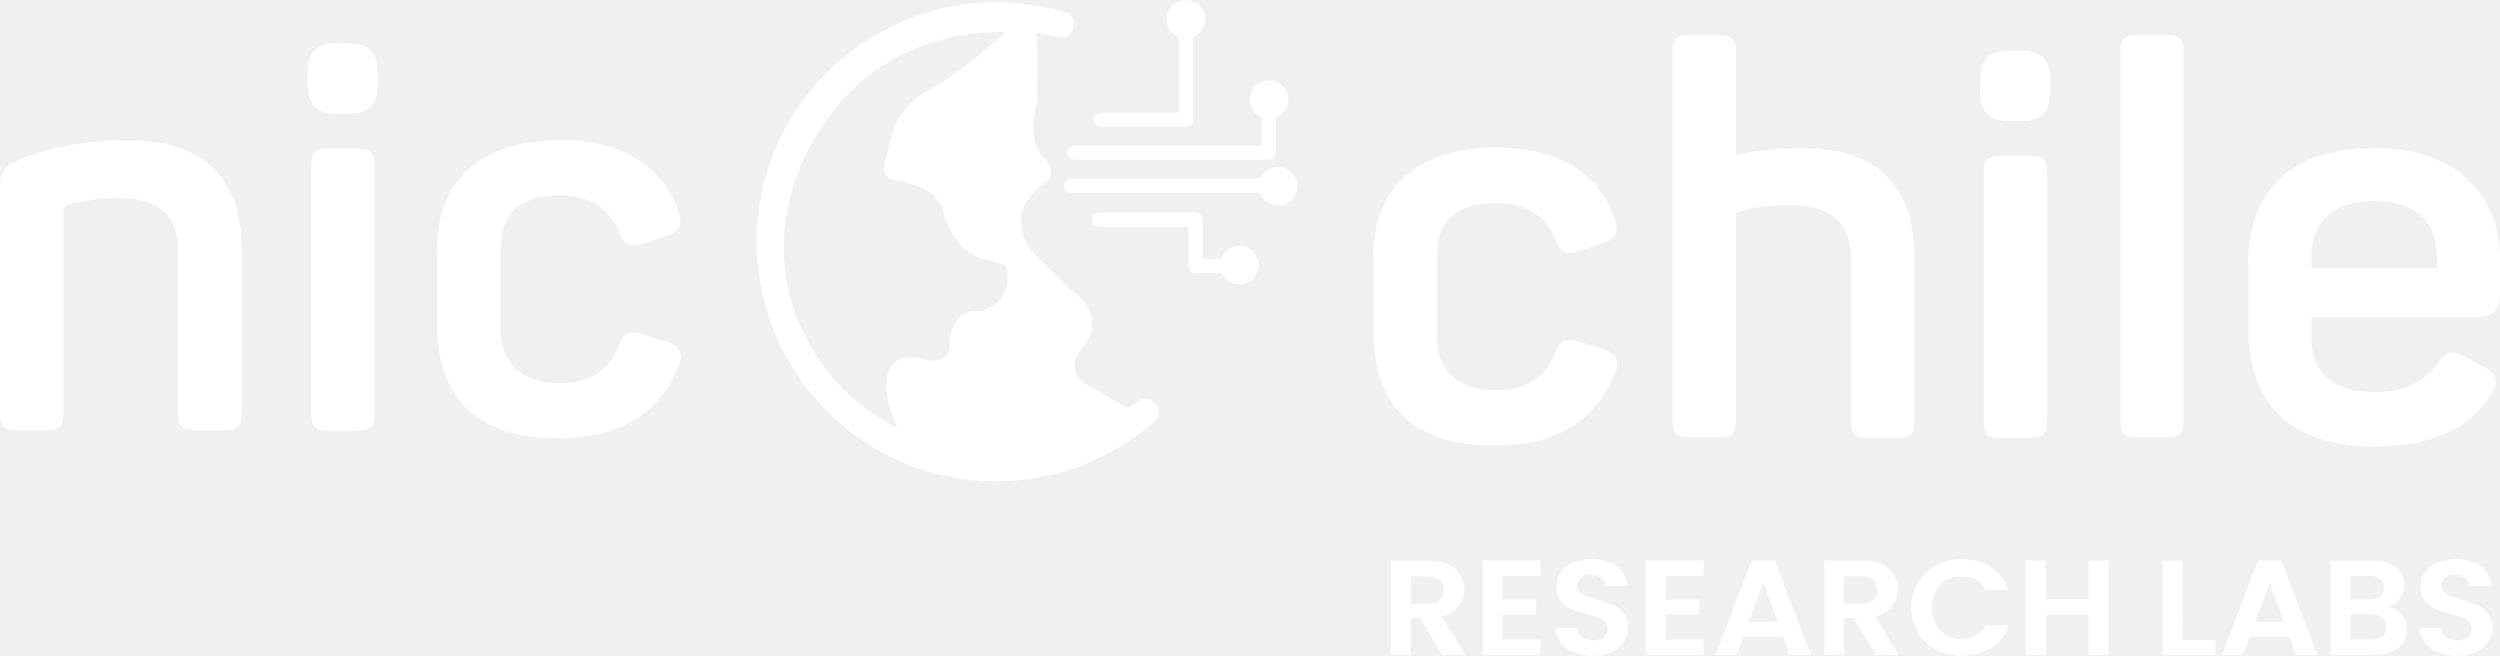
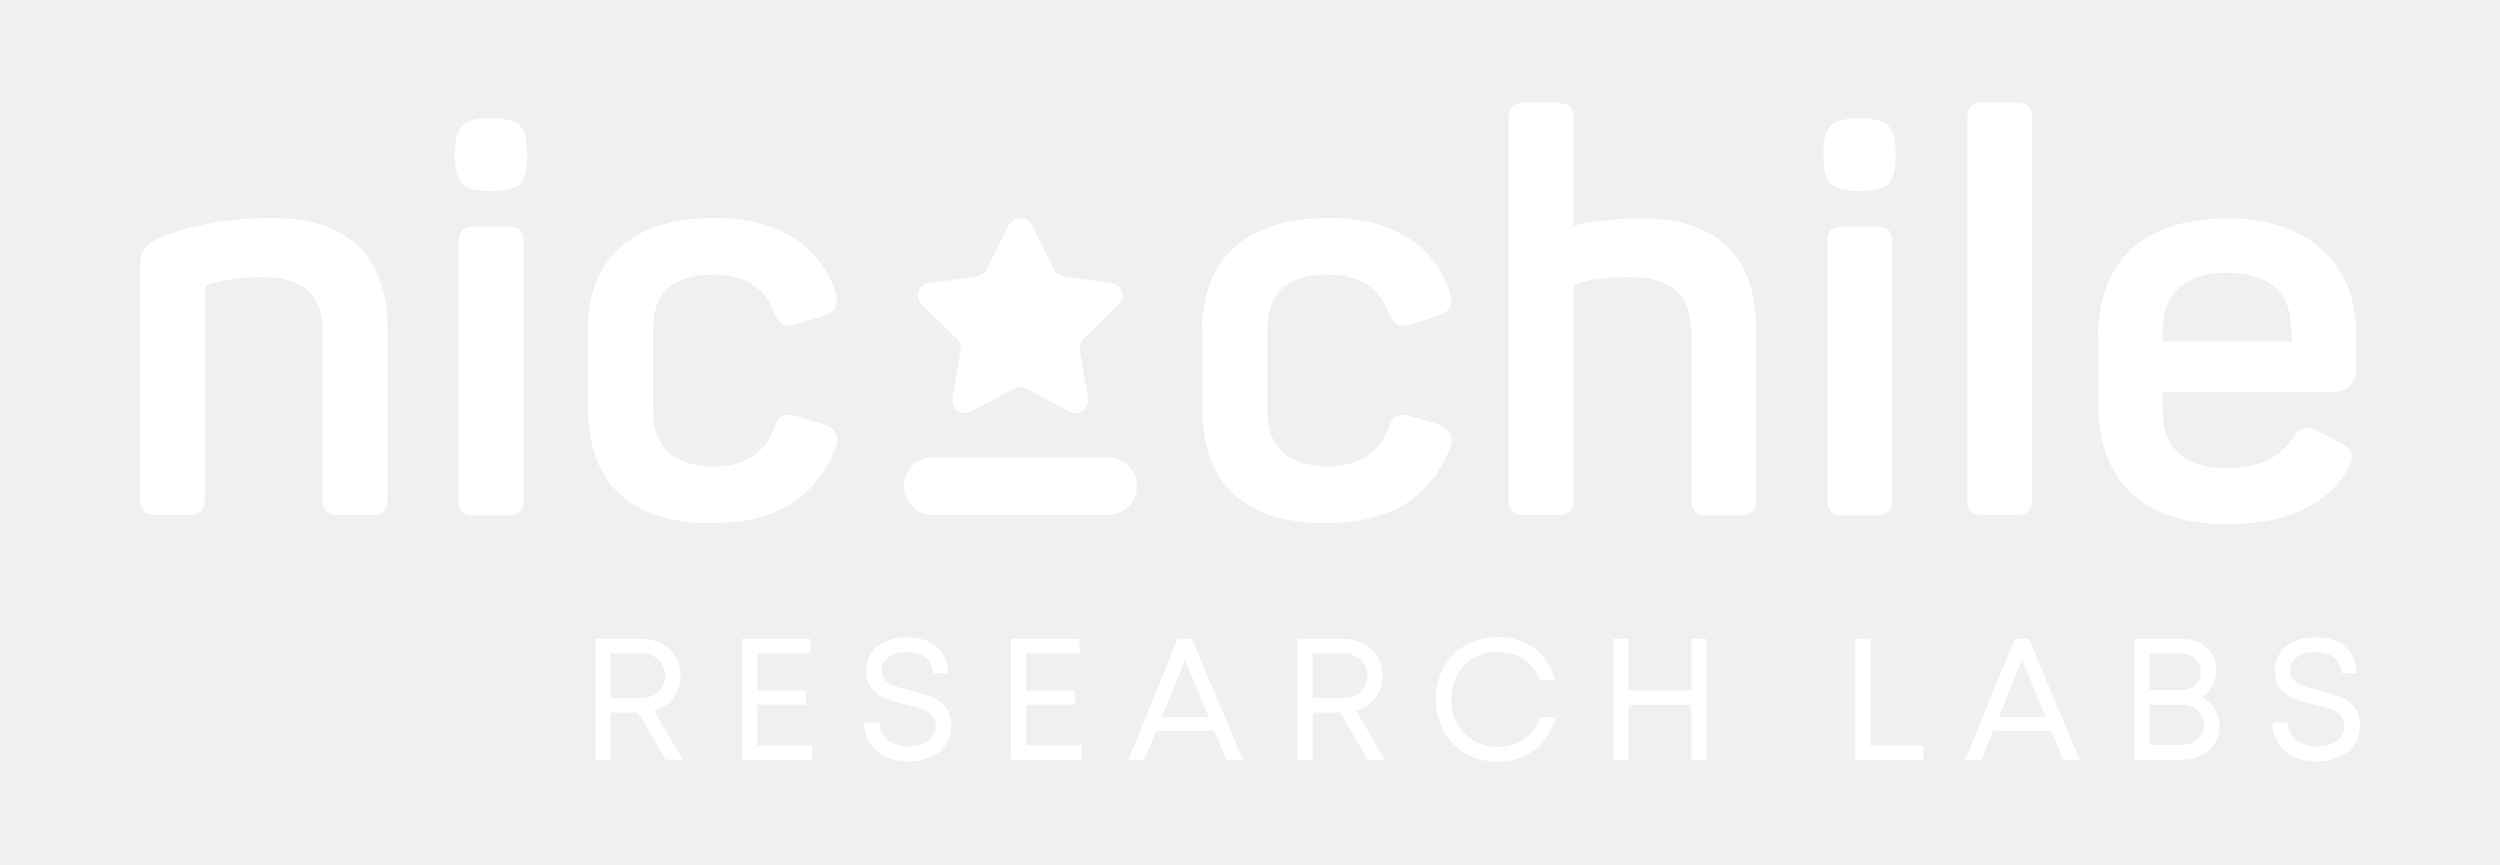
- <svg xmlns="http://www.w3.org/2000/svg" id="Capa_1" data-name="Capa 1" viewBox="0 0 1297 340.3">
-   <defs>
-     <style>.cls-1{fill:#fff;}</style>
-   </defs>
-   <path class="cls-1" d="M786.24,569.13,774.81,550h-4.9v19.09h-10.4v-49H779a23.75,23.75,0,0,1,10.25,2,14.5,14.5,0,0,1,6.35,5.4,14.56,14.56,0,0,1-.86,16.36,15.35,15.35,0,0,1-8.83,5.36l12.4,19.87Zm-16.33-26.46h8.68c2.82,0,4.93-.64,6.31-1.93a7,7,0,0,0,2.08-5.37,6.64,6.64,0,0,0-2.08-5.23c-1.38-1.24-3.49-1.86-6.31-1.86h-8.68Z" transform="translate(-38 -229.32)" />
-   <path class="cls-1" d="M817.49,528.07v12.28h17.45v7.79H817.49v13h19.68v8H807.1V520.07h30.07v8Z" transform="translate(-38 -229.32)" />
-   <path class="cls-1" d="M854.72,567.87a15.93,15.93,0,0,1-6.86-5.06,12.76,12.76,0,0,1-2.6-7.79h11.13a6.65,6.65,0,0,0,2.27,4.77,8.31,8.31,0,0,0,5.6,1.76A9,9,0,0,0,870,559.9a5.27,5.27,0,0,0,2.08-4.32,4.85,4.85,0,0,0-1.41-3.58,10.07,10.07,0,0,0-3.53-2.21Q865,549,861.29,548a64.35,64.35,0,0,1-8.2-2.77,14.24,14.24,0,0,1-5.42-4.14,11.35,11.35,0,0,1-2.26-7.4,12.71,12.71,0,0,1,2.3-7.59,14.48,14.48,0,0,1,6.46-5,24.8,24.8,0,0,1,9.5-1.71q8,0,13,3.68a13.45,13.45,0,0,1,5.53,10.28H870.8a5.54,5.54,0,0,0-2.27-4.17,8.86,8.86,0,0,0-5.6-1.65,7.54,7.54,0,0,0-4.87,1.47,5.21,5.21,0,0,0-1.82,4.28,4.31,4.31,0,0,0,1.38,3.27,10.59,10.59,0,0,0,3.41,2.1q2,.81,5.76,1.86a63.07,63.07,0,0,1,8.24,2.81,14.67,14.67,0,0,1,5.49,4.21,11.22,11.22,0,0,1,2.3,7.37,13.35,13.35,0,0,1-2.15,7.3,14.92,14.92,0,0,1-6.31,5.37,22.47,22.47,0,0,1-9.88,2A26.07,26.07,0,0,1,854.72,567.87Z" transform="translate(-38 -229.32)" />
-   <path class="cls-1" d="M902.2,528.07v12.28h17.44v7.79H902.2v13h19.67v8H891.81V520.07h30.06v8Z" transform="translate(-38 -229.32)" />
-   <path class="cls-1" d="M963.07,559.79H942.43L939,569.13H928.11l18.63-49.06h12.1l18.64,49.06h-11Zm-2.82-7.86-7.49-20.49-7.5,20.49Z" transform="translate(-38 -229.32)" />
-   <path class="cls-1" d="M1011.18,569.13,999.75,550h-4.9v19.09H984.46v-49h19.44a23.75,23.75,0,0,1,10.25,2,14.41,14.41,0,0,1,6.34,5.4,14.53,14.53,0,0,1-.85,16.36,15.35,15.35,0,0,1-8.83,5.36l12.4,19.87Zm-16.33-26.46h8.68c2.82,0,4.93-.64,6.31-1.93a7,7,0,0,0,2.08-5.37,6.64,6.64,0,0,0-2.08-5.23c-1.38-1.24-3.49-1.86-6.31-1.86h-8.68Z" transform="translate(-38 -229.32)" />
-   <path class="cls-1" d="M1033,531.61a24,24,0,0,1,9.43-8.91,28,28,0,0,1,13.4-3.19,27.46,27.46,0,0,1,15.22,4.21,22.19,22.19,0,0,1,9.13,11.65h-12a11.86,11.86,0,0,0-5-5.26,15.33,15.33,0,0,0-7.47-1.76,16.05,16.05,0,0,0-8,2,14,14,0,0,0-5.5,5.65,19.61,19.61,0,0,0,0,17.09,13.88,13.88,0,0,0,5.5,5.68,16,16,0,0,0,8,2,15.23,15.23,0,0,0,7.47-1.79,12.17,12.17,0,0,0,5-5.3h12a22.06,22.06,0,0,1-9.1,11.69,27.6,27.6,0,0,1-15.25,4.17,28,28,0,0,1-13.4-3.19,24.07,24.07,0,0,1-9.43-8.88,26,26,0,0,1,0-25.87Z" transform="translate(-38 -229.32)" />
-   <path class="cls-1" d="M1132,520.14v49h-10.4V548.28h-22.19v20.85h-10.39v-49h10.39v20.14h22.19V520.14Z" transform="translate(-38 -229.32)" />
-   <path class="cls-1" d="M1170.34,561.34h17.08v7.79H1160v-49h10.39Z" transform="translate(-38 -229.32)" />
-   <path class="cls-1" d="M1225.8,559.79h-20.64l-3.41,9.34h-10.91l18.63-49.06h12.1l18.64,49.06h-11Zm-2.82-7.86-7.49-20.49-7.5,20.49Z" transform="translate(-38 -229.32)" />
-   <path class="cls-1" d="M1283.78,548.14a11.7,11.7,0,0,1,2.83,7.72,12,12,0,0,1-2,6.92,13.49,13.49,0,0,1-5.9,4.67,22.79,22.79,0,0,1-9.13,1.68h-22.35v-49h21.38a23.24,23.24,0,0,1,9.1,1.61,12.81,12.81,0,0,1,5.79,4.49,11.33,11.33,0,0,1,2,6.53,10.76,10.76,0,0,1-2.42,7.16,13,13,0,0,1-6.42,4.07A11.77,11.77,0,0,1,1283.78,548.14Zm-26.2-7.79h9.5a9,9,0,0,0,5.71-1.58,5.41,5.41,0,0,0,2-4.53,5.52,5.52,0,0,0-2-4.56,8.93,8.93,0,0,0-5.71-1.61h-9.5Zm16.36,19.09a5.72,5.72,0,0,0,2.12-4.77,6,6,0,0,0-2.23-4.95,9.34,9.34,0,0,0-6-1.79h-10.24v13.2H1268A9.19,9.19,0,0,0,1273.94,559.44Z" transform="translate(-38 -229.32)" />
-   <path class="cls-1" d="M1303,567.87a15.93,15.93,0,0,1-6.86-5.06,12.76,12.76,0,0,1-2.6-7.79h11.13a6.65,6.65,0,0,0,2.27,4.77,8.31,8.31,0,0,0,5.6,1.76,9,9,0,0,0,5.72-1.65,5.24,5.24,0,0,0,2.08-4.32A4.85,4.85,0,0,0,1319,552a10.07,10.07,0,0,0-3.53-2.21q-2.12-.79-5.83-1.79a64.35,64.35,0,0,1-8.2-2.77,14.24,14.24,0,0,1-5.42-4.14,11.35,11.35,0,0,1-2.26-7.4,12.71,12.71,0,0,1,2.3-7.59,14.48,14.48,0,0,1,6.46-5,24.76,24.76,0,0,1,9.5-1.71q8,0,13,3.68a13.45,13.45,0,0,1,5.53,10.28h-11.44a5.47,5.47,0,0,0-2.26-4.17,8.86,8.86,0,0,0-5.6-1.65,7.52,7.52,0,0,0-4.87,1.47,5.2,5.2,0,0,0-1.81,4.28,4.3,4.3,0,0,0,1.37,3.27,10.64,10.64,0,0,0,3.42,2.1q2,.81,5.75,1.86a63.07,63.07,0,0,1,8.24,2.81,14.67,14.67,0,0,1,5.49,4.21,11.22,11.22,0,0,1,2.3,7.37,13.27,13.27,0,0,1-2.15,7.3,14.92,14.92,0,0,1-6.31,5.37,22.49,22.49,0,0,1-9.87,2A26.08,26.08,0,0,1,1303,567.87Z" transform="translate(-38 -229.32)" />
-   <path class="cls-1" d="M750.41,363.8c0-37,21.67-57.95,65-57.95,31.9,0,52.84,14.61,60.38,37,2.19,7.06.49,10.23-6.08,12.66l-12.42,3.9c-6.82,2.43-10,.73-12.42-5.84-4.87-12.67-15.34-19-30.68-19-20.69,0-30.67,9.26-30.67,27.76V404c0,17.77,10.71,27.75,30.67,27.75,15.59,0,26.06-6.57,30.68-19.48,2.44-6.81,5.6-7.79,12.42-5.6L870,410.31c6.57,2.43,8.52,6.81,5.84,12.66-10,25.07-30.68,37.49-62.81,37.49-41.88,0-62.33-20.94-62.33-57.95V363.8Z" transform="translate(-38 -229.32)" />
-   <path class="cls-1" d="M930.1,247.66c6.57,0,8.52,2.19,8.52,8.77V310c3.17-1.46,19-3.89,33.84-3.89,39.2,0,58.68,19,58.68,56.73v85c0,6.57-2.19,8.77-8.76,8.77H1007c-6.58,0-8.77-2.2-8.77-8.77V363.56c0-18.26-10.22-27.76-30.68-27.76-13.87,0-23.37,1.46-29,4.14V447.56c0,6.57-2,8.76-8.52,8.76H914.52c-6.58,0-8.77-2.19-8.77-8.76V256.18c0-6.57,2.19-8.76,8.77-8.76H930.1Z" transform="translate(-38 -229.32)" />
-   <path class="cls-1" d="M1084.46,255.45c13.15,0,17.29,4.14,17.29,17.05v2.43c0,13.15-3.9,17.29-17.29,17.29h-2c-12.66,0-17.28-3.9-17.28-17.29V272.5c0-12.66,3.89-17.05,17.28-17.05Zm6.82,54.79c6.57,0,8.77,1.94,8.77,8.52v129c0,6.57-2.2,8.77-8.77,8.77H1075.7c-6.58,0-8.52-2.2-8.52-8.77v-129c0-6.58,1.94-8.52,8.52-8.52Z" transform="translate(-38 -229.32)" />
-   <path class="cls-1" d="M1170.9,447.56c0,6.57-2.19,8.76-8.77,8.76h-15.34c-6.81,0-8.76-2.19-8.76-8.76V256.18c0-6.57,2-8.76,8.76-8.76h15.34c6.58,0,8.77,2.19,8.77,8.76Z" transform="translate(-38 -229.32)" />
-   <path class="cls-1" d="M1204.25,367c0-39.45,22.89-60.87,65.5-60.87,42.85,0,65.25,24.35,65.25,58.43v17.29c0,8.28-4.14,12.17-12.66,12.17h-85.22v10.47c0,18.26,11.69,28.25,32.14,28.25,15.83,0,26.78-5.12,33.36-14.86,4.62-6.57,7.55-7.06,14.36-3.41l10,5.36c6.57,3.17,7.54,7.55,3.4,14.12-10.95,18-31.4,27-60.87,27-44.06,0-65-23.37-65-60.38V367Zm97.88-4.63c0-18.26-11-28.73-32.38-28.73-21.18,0-32.63,10.47-32.63,28.73v6.09h65.25v-6.09Z" transform="translate(-38 -229.32)" />
-   <path class="cls-1" d="M104.71,302.08c39.45,0,58.68,20.21,58.68,56.73v85c0,6.58-2.19,8.77-8.76,8.77H139c-6.57,0-8.52-2.19-8.52-8.77v-84c0-18.5-10-27.75-30.68-27.75a103.35,103.35,0,0,0-27,3.65,2.67,2.67,0,0,0-1.95,2.92V443.78c0,6.58-2,8.77-8.52,8.77H46.77c-6.34,0-8.77-2.19-8.77-8.77V327.89c0-9,2-12.42,11-16.07,16.31-6.57,34.57-9.74,55.75-9.74" transform="translate(-38 -229.32)" />
-   <path class="cls-1" d="M216.71,251.68c13.15,0,17.29,4.14,17.29,17v2.44c0,13.15-3.9,17.29-17.29,17.29h-2c-12.66,0-17.28-3.9-17.28-17.29v-2.44c0-12.66,3.89-17,17.28-17Zm6.82,54.78c6.57,0,8.76,2,8.76,8.52V444c0,6.57-2.19,8.76-8.76,8.76H208c-6.58,0-8.52-2.19-8.52-8.76V315c0-6.57,1.94-8.52,8.52-8.52Z" transform="translate(-38 -229.32)" />
-   <path class="cls-1" d="M264.68,360c0-37,21.67-57.95,65-57.95,31.89,0,52.83,14.61,60.38,37,2.19,7.06.48,10.22-6.09,12.66l-12.42,3.9c-6.81,2.43-10,.73-12.41-5.85-4.87-12.66-15.34-19-30.68-19-20.7,0-30.68,9.25-30.68,27.76V400.2C297.79,418,308.5,428,328.47,428c15.58,0,26-6.58,30.68-19.48,2.43-6.82,5.6-7.79,12.41-5.6l12.66,3.65c6.58,2.44,8.53,6.82,5.85,12.66-10,25.08-30.68,37.5-62.82,37.5-41.63,0-62.33-20.94-62.33-57.95V360Z" transform="translate(-38 -229.32)" />
-   <path class="cls-1" d="M696.38,291a10,10,0,1,1,10-10A10,10,0,0,1,696.38,291Z" transform="translate(-38 -229.32)" />
-   <path class="cls-1" d="M701.06,336a10,10,0,1,1,10-10A10,10,0,0,1,701.06,336Z" transform="translate(-38 -229.32)" />
-   <path class="cls-1" d="M653.3,295.15H609a3.68,3.68,0,1,1,0-7.36h40.6V248.7a3.68,3.68,0,0,1,7.36,0v42.77A3.68,3.68,0,0,1,653.3,295.15Z" transform="translate(-38 -229.32)" />
-   <path class="cls-1" d="M696.26,312.21H595.52a3.68,3.68,0,1,1,0-7.36h97.06V291.08a3.68,3.68,0,0,1,7.36,0v17.45A3.68,3.68,0,0,1,696.26,312.21Z" transform="translate(-38 -229.32)" />
-   <path class="cls-1" d="M693.54,329.27h-100a3.68,3.68,0,1,1,0-7.36h100a3.68,3.68,0,1,1,0,7.36Z" transform="translate(-38 -229.32)" />
-   <path class="cls-1" d="M673.22,371.07h-15a3.68,3.68,0,0,1-3.68-3.68V347.05H608a3.68,3.68,0,1,1,0-7.36h50.16a3.68,3.68,0,0,1,3.68,3.68V363.7h11.36a3.69,3.69,0,0,1,0,7.37Z" transform="translate(-38 -229.32)" />
-   <path class="cls-1" d="M653.25,249.37a10,10,0,1,1,10-10A10,10,0,0,1,653.25,249.37Z" transform="translate(-38 -229.32)" />
-   <path class="cls-1" d="M680.92,376.85a10,10,0,1,1,10-10A10,10,0,0,1,680.92,376.85Z" transform="translate(-38 -229.32)" />
-   <path class="cls-1" d="M637.14,448c-.63.51-1.27,1-1.92,1.49a124.36,124.36,0,0,1-110.08,26c-66.47-16.39-107.34-84-91-150.48,16.23-65.85,82.76-106.58,148.63-91.37a58.71,58.71,0,0,1,8.42,2c2.78.87,4.55,4.07,3.79,7.71s-3.73,6.14-6.58,5.54l-12.37-2.6c.22,26.27.21,34.77.21,34.77-6.36,23.4,3.87,30.71,3.87,30.71,6.89,7.13.59,11.89.59,11.89a34.83,34.83,0,0,0-12.9,15.84c-1.21,13.32,5.35,19.88,5.35,19.88l20.1,20c20.7,15.13,6.85,29.74,6.85,29.74-11.16,12.35,1.66,19.74,1.66,19.74l21.56,12.26,6.37-4.23c2.43-1.61,6.08-.42,8.12,2.65S639.39,446.16,637.14,448ZM503.6,451.43s-9.7-20.34-4.15-30c2.32-4,5.38-8.91,18.35-5.72,11.71,2.89,13.36-4.57,12.92-8.83-.42-4,1.93-9.21,3.63-11.22,5-5.94,8.9-4.89,12-5,3-.12,7.55-3.34,7.55-3.34,4.43-2.86,6-8.6,6-8.6,2.6-7.58-.78-12.13-.78-12.13l-9.49-2.39c-17.71-4.59-22.13-24.33-22.13-24.33-1.91-11.23-14.48-14.3-14.48-14.3s-.27-.44-9.83-2.42-5.9-10.7-5.9-10.7l3.83-15c4.58-14.06,16.87-20.44,16.87-20.44C535.5,268.49,559.57,246,559.57,246s-61.91-4.56-95.6,50.11c0,0-38.46,51.35-7,109.71C464.72,420.17,476.57,437.24,503.6,451.43Z" transform="translate(-38 -229.32)" />
+ <svg xmlns="http://www.w3.org/2000/svg" version="1.1" id="Capa_1" x="0px" y="0px" viewBox="0 0 1063.49 367.68" style="enable-background:new 0 0 1063.49 367.68;" xml:space="preserve">
+   <style type="text/css">
+ 	.st0{fill:#FFFFFF;}
+ 	.st1{fill:#064892;}
+ 	.st2{fill:#E10A19;}
+ 	.st3{fill:#034A8F;}
+ 	.st4{fill:#E00D1C;}
+ 	.st5{fill:#1D1D1B;}
+ 	.st6{fill:#083CA3;}
+ 	.st7{fill:#273A80;}
+ 	.st8{fill:#0C1E56;}
+ 	.st9{fill:#ED6806;}
+ 	.st10{fill:url(#SVGID_1_);}
+ 	.st11{opacity:0.565;fill:#808285;}
+ 	.st12{opacity:0.766;fill:#808285;}
+ 	.st13{opacity:0.579;fill:#808285;}
+ 	.st14{opacity:0.901;fill:#808285;}
+ 	.st15{opacity:0.856;fill:#808285;}
+ 	.st16{opacity:0.936;fill:#808285;}
+ 	.st17{opacity:0.62;fill:#808285;}
+ 	.st18{opacity:0.921;fill:#808285;}
+ 	.st19{opacity:0.778;fill:#808285;}
+ 	.st20{opacity:0.612;fill:#808285;}
+ 	.st21{opacity:0.698;fill:#808285;}
+ 	.st22{opacity:0.816;fill:#808285;}
+ 	.st23{opacity:0.572;fill:#808285;}
+ 	.st24{opacity:0.868;fill:#808285;}
+ 	.st25{opacity:0.547;fill:#808285;}
+ 	.st26{opacity:0.883;fill:#808285;}
+ 	.st27{opacity:0.524;fill:#808285;}
+ 	.st28{opacity:0.753;fill:#808285;}
+ 	.st29{opacity:0.893;fill:#808285;}
+ 	.st30{opacity:0.838;fill:#808285;}
+ 	.st31{opacity:0.665;fill:#808285;}
+ 	.st32{opacity:0.626;fill:#808285;}
+ 	.st33{opacity:0.519;fill:#808285;}
+ 	.st34{opacity:0.991;fill:#808285;}
+ 	.st35{opacity:0.517;fill:#808285;}
+ 	.st36{opacity:0.648;fill:#808285;}
+ 	.st37{opacity:0.986;fill:#808285;}
+ 	.st38{opacity:0.77;fill:#808285;}
+ 	.st39{opacity:0.806;fill:#808285;}
+ 	.st40{opacity:0.998;fill:#808285;}
+ 	.st41{opacity:0.632;fill:#808285;}
+ 	.st42{opacity:0.577;fill:#808285;}
+ 	.st43{opacity:0.6;fill:#808285;}
+ 	.st44{opacity:0.601;fill:#808285;}
+ 	.st45{opacity:0.62;fill:#808285;}
+ 	.st46{opacity:0.916;fill:#808285;}
+ 	.st47{opacity:0.558;fill:#808285;}
+ 	.st48{opacity:0.664;fill:#808285;}
+ 	.st49{opacity:0.948;fill:#808285;}
+ 	.st50{opacity:0.829;fill:#808285;}
+ 	.st51{opacity:0.963;fill:#808285;}
+ 	.st52{opacity:0.688;fill:#808285;}
+ 	.st53{opacity:0.554;fill:#808285;}
+ 	.st54{opacity:0.802;fill:#808285;}
+ 	.st55{opacity:0.5;fill:#808285;}
+ 	.st56{opacity:0.757;fill:#808285;}
+ 	.st57{opacity:0.934;fill:#808285;}
+ 	.st58{opacity:0.672;fill:#808285;}
+ 	.st59{opacity:0.565;fill:#808285;}
+ 	.st60{opacity:0.712;fill:#808285;}
+ 	.st61{opacity:0.631;fill:#808285;}
+ 	.st62{opacity:0.928;fill:#808285;}
+ 	.st63{opacity:0.639;fill:#808285;}
+ 	.st64{opacity:0.894;fill:#808285;}
+ 	.st65{opacity:0.653;fill:#808285;}
+ 	.st66{opacity:0.621;fill:#808285;}
+ 	.st67{opacity:0.992;fill:#808285;}
+ 	.st68{opacity:0.521;fill:#808285;}
+ 	.st69{opacity:0.509;fill:#808285;}
+ 	.st70{opacity:0.645;fill:#808285;}
+ 	.st71{opacity:0.507;fill:#808285;}
+ 	.st72{opacity:0.654;fill:#808285;}
+ 	.st73{opacity:0.716;fill:#808285;}
+ 	.st74{opacity:0.688;fill:#808285;}
+ 	.st75{opacity:0.854;fill:#808285;}
+ 	.st76{opacity:0.811;fill:#808285;}
+ 	.st77{opacity:0.635;fill:#808285;}
+ 	.st78{opacity:0.997;fill:#808285;}
+ 	.st79{opacity:0.978;fill:#808285;}
+ 	.st80{opacity:0.634;fill:#808285;}
+ 	.st81{opacity:0.854;fill:#808285;}
+ 	.st82{opacity:0.679;fill:#808285;}
+ 	.st83{opacity:0.814;fill:#808285;}
+ 	.st84{opacity:0.728;fill:#808285;}
+ 	.st85{opacity:0.759;fill:#808285;}
+ 	.st86{opacity:0.765;fill:#808285;}
+ 	.st87{opacity:0.933;fill:#808285;}
+ 	.st88{opacity:0.692;fill:#808285;}
+ 	.st89{opacity:0.517;fill:#808285;}
+ 	.st90{opacity:0.78;fill:#808285;}
+ 	.st91{opacity:0.812;fill:#808285;}
+ 	.st92{opacity:0.733;fill:#808285;}
+ 	.st93{opacity:0.63;fill:#808285;}
+ 	.st94{opacity:0.522;fill:#808285;}
+ 	.st95{opacity:0.785;fill:#808285;}
+ 	.st96{opacity:0.942;fill:#808285;}
+ 	.st97{opacity:0.835;fill:#808285;}
+ 	.st98{opacity:0.64;fill:#808285;}
+ 	.st99{opacity:0.894;fill:#808285;}
+ 	.st100{opacity:0.846;fill:#808285;}
+ 	.st101{opacity:0.99;fill:#808285;}
+ 	.st102{opacity:0.727;fill:#808285;}
+ 	.st103{opacity:0.986;fill:#808285;}
+ 	.st104{opacity:0.537;fill:#808285;}
+ 	.st105{opacity:0.782;fill:#808285;}
+ 	.st106{opacity:0.534;fill:#808285;}
+ 	.st107{opacity:0.992;fill:#808285;}
+ 	.st108{opacity:0.63;fill:#808285;}
+ 	.st109{opacity:0.808;fill:#808285;}
+ 	.st110{opacity:0.766;fill:#808285;}
+ 	.st111{opacity:0.543;fill:#808285;}
+ 	.st112{opacity:0.854;fill:#808285;}
+ 	.st113{opacity:0.559;fill:#808285;}
+ 	.st114{opacity:0.85;fill:#808285;}
+ 	.st115{opacity:0.609;fill:#808285;}
+ 	.st116{opacity:0.578;fill:#808285;}
+ 	.st117{opacity:0.766;fill:#808285;}
+ 	.st118{opacity:0.566;fill:#808285;}
+ 	.st119{opacity:0.912;fill:#808285;}
+ 	.st120{opacity:0.977;fill:#808285;}
+ 	.st121{opacity:0.902;fill:#808285;}
+ 	.st122{opacity:0.684;fill:#808285;}
+ 	.st123{opacity:0.947;fill:#808285;}
+ 	.st124{opacity:0.9;fill:#808285;}
+ 	.st125{opacity:0.935;fill:#808285;}
+ 	.st126{opacity:0.573;fill:#808285;}
+ 	.st127{opacity:0.723;fill:#808285;}
+ 	.st128{opacity:0.789;fill:#808285;}
+ 	.st129{opacity:0.89;fill:#808285;}
+ 	.st130{opacity:0.543;fill:#808285;}
+ 	.st131{opacity:0.832;fill:#808285;}
+ 	.st132{opacity:0.551;fill:#808285;}
+ 	.st133{opacity:0.736;fill:#808285;}
+ 	.st134{opacity:0.569;fill:#808285;}
+ 	.st135{opacity:0.704;fill:#808285;}
+ 	.st136{opacity:0.947;fill:#808285;}
+ 	.st137{opacity:0.988;fill:#808285;}
+ 	.st138{opacity:0.576;fill:#808285;}
+ 	.st139{opacity:0.65;fill:#808285;}
+ 	.st140{opacity:0.655;fill:#808285;}
+ 	.st141{opacity:0.653;fill:#808285;}
+ 	.st142{opacity:0.798;fill:#808285;}
+ 	.st143{opacity:0.867;fill:#808285;}
+ 	.st144{opacity:0.878;fill:#808285;}
+ 	.st145{opacity:0.74;fill:#808285;}
+ 	.st146{opacity:0.997;fill:#808285;}
+ 	.st147{opacity:0.997;fill:#808285;}
+ 	.st148{opacity:0.596;fill:#808285;}
+ 	.st149{opacity:0.502;fill:#808285;}
+ 	.st150{opacity:0.866;fill:#808285;}
+ 	.st151{opacity:0.671;fill:#808285;}
+ 	.st152{opacity:0.939;fill:#808285;}
+ 	.st153{opacity:0.826;fill:#808285;}
+ 	.st154{opacity:0.882;fill:#808285;}
+ 	.st155{opacity:0.725;fill:#808285;}
+ 	.st156{opacity:0.85;fill:#808285;}
+ 	.st157{opacity:0.717;fill:#808285;}
+ 	.st158{opacity:0.748;fill:#808285;}
+ 	.st159{opacity:0.931;fill:#808285;}
+ 	.st160{opacity:0.947;fill:#808285;}
+ 	.st161{opacity:0.55;fill:#808285;}
+ 	.st162{opacity:0.59;fill:#808285;}
+ 	.st163{opacity:0.852;fill:#808285;}
+ 	.st164{opacity:0.967;fill:#808285;}
+ 	.st165{opacity:0.841;fill:#808285;}
+ 	.st166{opacity:0.994;fill:#808285;}
+ 	.st167{opacity:0.939;fill:#808285;}
+ 	.st168{opacity:0.772;fill:#808285;}
+ 	.st169{opacity:0.671;fill:#808285;}
+ 	.st170{opacity:0.946;fill:#808285;}
+ 	.st171{opacity:0.526;fill:#808285;}
+ 	.st172{opacity:0.522;fill:#808285;}
+ 	.st173{opacity:0.896;fill:#808285;}
+ 	.st174{opacity:0.521;fill:#808285;}
+ 	.st175{opacity:0.637;fill:#808285;}
+ 	.st176{opacity:0.519;fill:#808285;}
+ 	.st177{opacity:0.508;fill:#808285;}
+ 	.st178{opacity:0.579;fill:#808285;}
+ 	.st179{opacity:0.986;fill:#808285;}
+ 	.st180{opacity:0.981;fill:#808285;}
+ 	.st181{opacity:0.97;fill:#808285;}
+ 	.st182{opacity:0.962;fill:#808285;}
+ 	.st183{opacity:0.63;fill:#808285;}
+ 	.st184{opacity:0.839;fill:#808285;}
+ 	.st185{opacity:0.905;fill:#808285;}
+ 	.st186{opacity:0.654;fill:#808285;}
+ 	.st187{opacity:0.957;fill:#808285;}
+ 	.st188{opacity:0.809;fill:#808285;}
+ 	.st189{opacity:0.553;fill:#808285;}
+ 	.st190{opacity:0.954;fill:#808285;}
+ 	.st191{opacity:0.875;fill:#808285;}
+ 	.st192{opacity:0.505;fill:#808285;}
+ 	.st193{opacity:0.852;fill:#808285;}
+ 	.st194{opacity:0.61;fill:#808285;}
+ 	.st195{opacity:0.618;fill:#808285;}
+ 	.st196{opacity:0.876;fill:#808285;}
+ 	.st197{opacity:0.585;fill:#808285;}
+ 	.st198{opacity:0.847;fill:#808285;}
+ 	.st199{opacity:0.777;fill:#808285;}
+ 	.st200{opacity:0.619;fill:#808285;}
+ 	.st201{opacity:0.652;fill:#808285;}
+ 	.st202{opacity:0.613;fill:#808285;}
+ 	.st203{opacity:0.951;fill:#808285;}
+ 	.st204{opacity:0.626;fill:#808285;}
+ 	.st205{opacity:0.67;fill:#808285;}
+ 	.st206{opacity:0.687;fill:#808285;}
+ 	.st207{opacity:0.975;fill:#808285;}
+ 	.st208{opacity:0.906;fill:#808285;}
+ 	.st209{opacity:0.862;fill:#808285;}
+ 	.st210{opacity:0.544;fill:#808285;}
+ 	.st211{opacity:0.856;fill:#808285;}
+ 	.st212{opacity:0.691;fill:#808285;}
+ 	.st213{opacity:0.617;fill:#808285;}
+ 	.st214{opacity:0.512;fill:#808285;}
+ 	.st215{opacity:0.871;fill:#808285;}
+ 	.st216{opacity:0.662;fill:#808285;}
+ 	.st217{opacity:0.664;fill:#808285;}
+ 	.st218{opacity:0.64;fill:#808285;}
+ 	.st219{opacity:0.525;fill:#808285;}
+ 	.st220{opacity:0.76;fill:#808285;}
+ 	.st221{opacity:0.617;fill:#808285;}
+ 	.st222{opacity:0.503;fill:#808285;}
+ 	.st223{opacity:0.907;fill:#808285;}
+ 	.st224{opacity:0.6;fill:#808285;}
+ 	.st225{opacity:0.661;fill:#808285;}
+ 	.st226{opacity:0.579;fill:#808285;}
+ 	.st227{opacity:0.928;fill:#808285;}
+ 	.st228{opacity:0.633;fill:#808285;}
+ 	.st229{opacity:0.694;fill:#808285;}
+ 	.st230{opacity:0.77;fill:#808285;}
+ 	.st231{opacity:0.843;fill:#808285;}
+ 	.st232{opacity:0.992;fill:#808285;}
+ 	.st233{opacity:0.961;fill:#808285;}
+ 	.st234{opacity:0.684;fill:#808285;}
+ 	.st235{opacity:0.909;fill:#808285;}
+ 	.st236{opacity:0.725;fill:#808285;}
+ 	.st237{opacity:0.522;fill:#808285;}
+ 	.st238{opacity:0.758;fill:#808285;}
+ 	.st239{opacity:0.567;fill:#808285;}
+ 	.st240{opacity:0.664;fill:#808285;}
+ 	.st241{opacity:0.784;fill:#808285;}
+ 	.st242{opacity:0.869;fill:#808285;}
+ 	.st243{opacity:0.944;fill:#808285;}
+ 	.st244{opacity:0.849;fill:#808285;}
+ 	.st245{opacity:0.56;fill:#808285;}
+ 	.st246{opacity:0.865;fill:#808285;}
+ 	.st247{opacity:0.531;fill:#808285;}
+ 	.st248{opacity:0.724;fill:#808285;}
+ 	.st249{opacity:0.589;fill:#808285;}
+ 	.st250{opacity:0.886;fill:#808285;}
+ 	.st251{opacity:0.588;fill:#808285;}
+ 	.st252{opacity:0.975;fill:#808285;}
+ 	.st253{opacity:0.668;fill:#808285;}
+ 	.st254{opacity:0.779;fill:#808285;}
+ </style>
+   <g>
+     <g>
+       <path class="st0" d="M471.43,219.08h-74.64c-6.75,0-12.27-5.52-12.27-12.27c0-6.75,5.52-12.27,12.27-12.27h74.64    c6.75,0,12.27,5.52,12.27,12.27C483.7,213.56,478.18,219.08,471.43,219.08" />
+       <path class="st0" d="M438.91,95.78l9.41,18.81c0.82,1.64,2.25,2.66,3.88,2.86l20.86,3.07c4.29,0.62,6.13,5.93,2.86,9l-15.13,14.72    c-1.23,1.23-1.84,3.06-1.43,4.7l3.48,20.65c0.82,4.3-3.89,7.57-7.77,5.52l-18.61-9.81c-1.64-0.82-3.48-0.82-4.91,0l-18.61,9.81    c-3.89,2.04-8.38-1.23-7.77-5.52l3.48-20.65c0.21-1.64-0.2-3.47-1.43-4.7l-15.13-14.72c-3.06-3.07-1.43-8.38,2.87-9l20.86-3.07    c1.64-0.2,3.27-1.43,3.89-2.86l9.4-18.81C431.35,91.89,436.87,91.89,438.91,95.78" />
+       <path class="st0" d="M511.3,141.38c0-31.08,18.2-48.67,54.6-48.67c26.79,0,44.37,12.27,50.71,31.08    c1.84,5.93,0.41,8.59-5.11,10.63l-10.43,3.27c-5.72,2.04-8.38,0.61-10.43-4.91c-4.09-10.63-12.88-15.95-25.76-15.95    c-17.38,0-25.77,7.77-25.77,23.31v34.97c0,14.93,8.99,23.31,25.77,23.31c13.08,0,21.88-5.52,25.76-16.36    c2.04-5.72,4.7-6.54,10.43-4.7l10.63,3.07c5.52,2.04,7.16,5.72,4.91,10.63c-8.38,21.06-25.76,31.49-52.76,31.49    c-35.17,0-52.35-17.59-52.35-48.67v-32.51H511.3z" />
+       <path class="st0" d="M662.21,43.84c5.52,0,7.16,1.84,7.16,7.36v44.99c2.66-1.23,15.95-3.27,28.42-3.27    c32.92,0,49.28,15.95,49.28,47.65v71.36c0,5.52-1.84,7.36-7.36,7.36h-12.88c-5.52,0-7.36-1.84-7.36-7.36v-70.75    c0-15.33-8.59-23.31-25.77-23.31c-11.65,0-19.63,1.23-24.33,3.47v90.38c0,5.52-1.64,7.36-7.16,7.36h-13.09    c-5.52,0-7.36-1.84-7.36-7.36V50.99c0-5.52,1.84-7.36,7.36-7.36h13.09V43.84z" />
+       <path class="st0" d="M797.58,96.39c5.52,0,7.36,1.64,7.36,7.15v108.38c0,5.52-1.84,7.36-7.36,7.36h-13.08    c-5.52,0-7.16-1.84-7.16-7.36V103.55c0-5.52,1.64-7.15,7.16-7.15H797.58z M791.85,50.38c11.04,0,14.52,3.48,14.52,14.31v2.04    c0,11.04-3.27,14.52-14.52,14.52h-1.64c-10.63,0-14.52-3.27-14.52-14.52V64.7c0-10.63,3.27-14.31,14.52-14.31H791.85z" />
+       <path class="st0" d="M864.45,211.72c0,5.52-1.84,7.36-7.36,7.36H844.2c-5.72,0-7.36-1.84-7.36-7.36V51c0-5.52,1.64-7.36,7.36-7.36    h12.88c5.52,0,7.36,1.84,7.36,7.36V211.72z" />
+       <path class="st0" d="M974.66,140.15c0-15.33-9.2-24.13-27.2-24.13c-17.79,0-27.4,8.79-27.4,24.13v5.11h54.8v-5.11H974.66z     M892.46,144.03c0-33.13,19.22-51.12,55.01-51.12c35.99,0,54.8,20.45,54.8,49.08v14.52c0,6.95-3.48,10.23-10.63,10.23h-71.57v8.79    c0,15.33,9.82,23.72,26.99,23.72c13.29,0,22.49-4.3,28.01-12.48c3.89-5.52,6.34-5.93,12.07-2.86l8.38,4.5    c5.52,2.66,6.34,6.34,2.86,11.86c-9.2,15.13-26.38,22.7-51.12,22.7c-37.01,0-54.6-19.63-54.6-50.71v-28.22H892.46z" />
+       <path class="st0" d="M115.62,92.71c33.13,0,49.28,16.97,49.28,47.65v71.36c0,5.52-1.84,7.36-7.36,7.36h-13.09    c-5.52,0-7.16-1.84-7.16-7.36v-70.55c0-15.54-8.38-23.31-25.76-23.31c-7.57,0-15.13,1.02-22.7,3.07    c-1.23,0.41-1.64,1.23-1.64,2.45v88.34c0,5.52-1.64,7.36-7.16,7.36H66.96c-5.31,0-7.36-1.84-7.36-7.36v-97.34    c0-7.57,1.64-10.43,9.21-13.49C82.5,95.37,97.83,92.71,115.62,92.71" />
+       <path class="st0" d="M215.41,96.39c5.52,0,7.36,1.64,7.36,7.15v108.38c0,5.52-1.84,7.36-7.36,7.36h-13.08    c-5.52,0-7.16-1.84-7.16-7.36V103.55c0-5.52,1.64-7.15,7.16-7.15H215.41z M209.69,50.38c11.04,0,14.52,3.48,14.52,14.31v2.04    c0,11.04-3.27,14.52-14.52,14.52h-1.64c-10.63,0-14.52-3.27-14.52-14.52V64.7c0-10.63,3.27-14.31,14.52-14.31H209.69z" />
+       <path class="st0" d="M249.97,141.38c0-31.08,18.2-48.67,54.6-48.67c26.79,0,44.37,12.27,50.71,31.08    c1.84,5.93,0.41,8.59-5.11,10.63l-10.43,3.27c-5.72,2.04-8.38,0.61-10.43-4.91c-4.09-10.63-12.88-15.95-25.77-15.95    c-17.38,0-25.76,7.77-25.76,23.31v34.97c0,14.93,8.99,23.31,25.76,23.31c13.09,0,21.88-5.52,25.77-16.36    c2.04-5.72,4.7-6.54,10.43-4.7l10.63,3.07c5.52,2.04,7.16,5.72,4.91,10.63c-8.38,21.06-25.76,31.49-52.76,31.49    c-34.97,0-52.35-17.59-52.35-48.67v-32.51H249.97z" />
+     </g>
+     <g>
+       <path class="st0" d="M271.43,303.1h-11.72v20.14h-6.46v-51.47h19.52c9.63,0,16.76,6.56,16.76,15.74c0,7.24-4.58,12.89-11.35,14.85    l12.32,20.89h-7.27L271.43,303.1z M259.71,296.99h12.74c6.3,0,10.51-3.98,10.51-9.54c0-5.51-4.22-9.55-10.51-9.55h-12.74V296.99z" />
+       <path class="st0" d="M345.54,317.06v6.18h-29.96v-51.47h29.15v6.12h-22.69v15.91h20.78v5.98h-20.78v17.28H345.54z" />
+       <path class="st0" d="M367.57,307.39h6.59c0,6.4,5.21,10.2,12.34,10.2c6.46,0,11.57-3.43,11.57-8.88c0-6.02-6.11-7.44-12.79-9    c-7.94-1.89-16.74-4-16.74-14.27c0-8.89,6.87-14.32,17.52-14.32c10.68,0,17.2,5.92,17.2,15.25h-6.38c0-5.72-4.67-9.06-10.95-9.06    c-6.25,0-10.93,2.98-10.93,7.86c0,5.65,5.92,7.07,12.52,8.62c8.09,1.97,17.21,4.14,17.21,14.85c0,9.72-7.9,15.26-18.16,15.26    C375.23,323.9,367.57,317.52,367.57,307.39z" />
+       <path class="st0" d="M460.05,317.06v6.18h-29.96v-51.47h29.15v6.12h-22.69v15.91h20.78v5.98h-20.78v17.28H460.05z" />
+       <path class="st0" d="M516.59,310.92h-24.74l-5.03,12.33h-6.86l21.06-51.47h6.02l21.65,51.47h-6.99L516.59,310.92z M494.26,305.01    h19.9l-10.04-24.35L494.26,305.01z" />
+       <path class="st0" d="M570.13,303.1h-11.72v20.14h-6.46v-51.47h19.52c9.63,0,16.76,6.56,16.76,15.74c0,7.24-4.58,12.89-11.35,14.85    l12.32,20.89h-7.27L570.13,303.1z M558.42,296.99h12.74c6.3,0,10.51-3.98,10.51-9.54c0-5.51-4.22-9.55-10.51-9.55h-12.74V296.99z" />
+       <path class="st0" d="M610.79,297.52c0-15.44,11.09-26.55,26.38-26.55c11.91,0,21.45,7.09,24.4,18.2h-6.59    c-2.74-7.44-9.36-11.88-17.81-11.88c-11.48,0-19.79,8.39-19.79,20.23c0,11.84,8.3,20.21,19.79,20.21    c8.67,0,15.38-4.74,18.05-12.64h6.59c-2.94,11.64-12.5,18.95-24.64,18.95C621.86,324.05,610.79,312.95,610.79,297.52z" />
+       <path class="st0" d="M725.86,271.77v51.47h-6.45v-23.39h-26.64v23.39h-6.46v-51.47h6.46v21.9h26.64v-21.9H725.86z" />
+       <path class="st0" d="M818.21,317.2v6.05h-29.07v-51.47h6.46v45.42H818.21z" />
+       <path class="st0" d="M872.62,310.92h-24.74l-5.03,12.33H836l21.06-51.47h6.02l21.65,51.47h-6.99L872.62,310.92z M850.3,305.01    h19.9l-10.04-24.35L850.3,305.01z" />
+       <path class="st0" d="M936.51,296.54c4.76,2.04,7.68,6.91,7.68,12.53c0,7.98-6.74,14.17-15.59,14.17H908v-51.47h20.33    c8.42,0,14.51,5.64,14.51,13.14C942.84,289.53,940.37,294.27,936.51,296.54L936.51,296.54z M928.19,278.09h-13.81v15.42h13.85    c4.58,0,8.02-3.44,8.02-7.72C936.26,281.41,932.72,278.09,928.19,278.09z M928.53,316.86c5.15,0,9.01-3.59,9.01-8.52    c0-4.85-3.85-8.51-8.98-8.51h-14.18v17.03L928.53,316.86L928.53,316.86z" />
+       <path class="st0" d="M966.75,307.39h6.59c0,6.4,5.21,10.2,12.34,10.2c6.46,0,11.57-3.43,11.57-8.88c0-6.02-6.11-7.44-12.79-9    c-7.94-1.89-16.74-4-16.74-14.27c0-8.89,6.87-14.32,17.52-14.32c10.68,0,17.2,5.92,17.2,15.25h-6.38c0-5.72-4.67-9.06-10.95-9.06    c-6.25,0-10.93,2.98-10.93,7.86c0,5.65,5.92,7.07,12.52,8.62c8.09,1.97,17.21,4.14,17.21,14.85c0,9.72-7.9,15.26-18.16,15.26    C974.41,323.9,966.75,317.52,966.75,307.39z" />
+     </g>
+   </g>
</svg>
